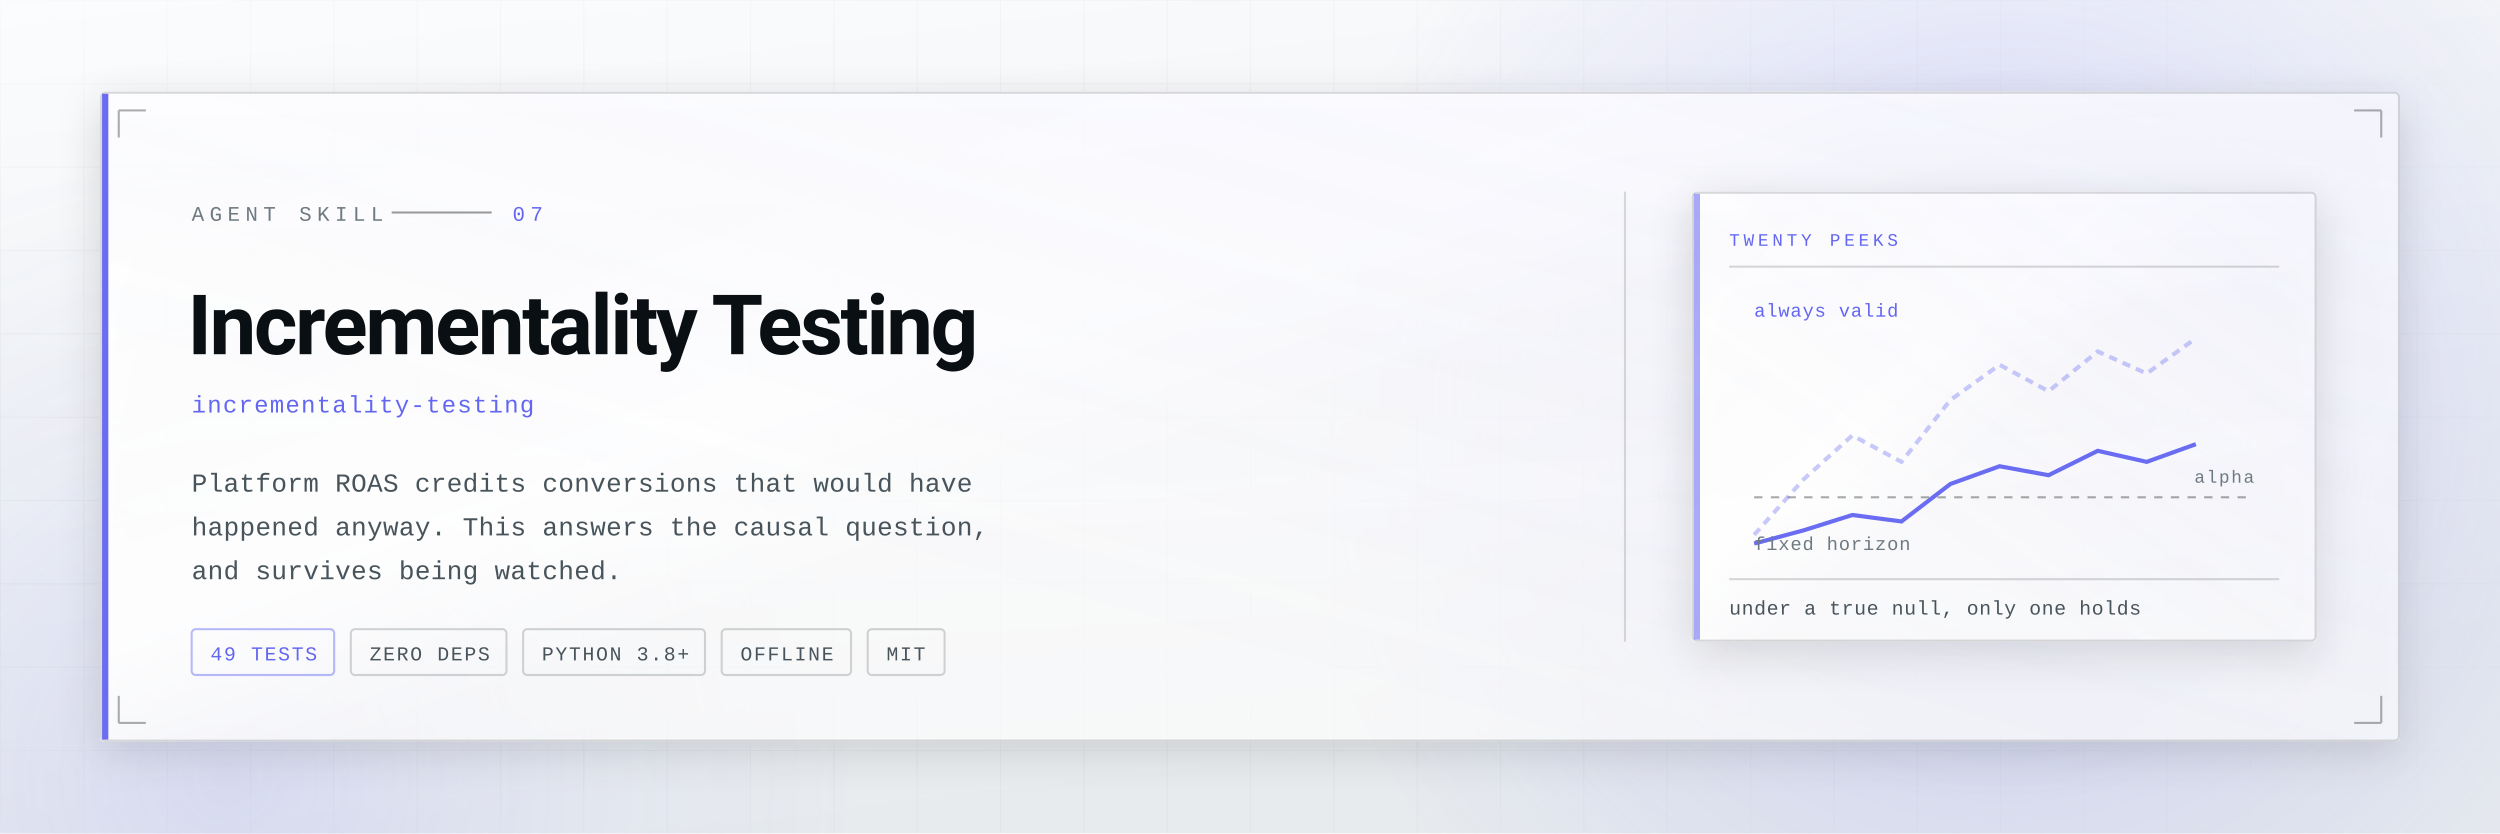
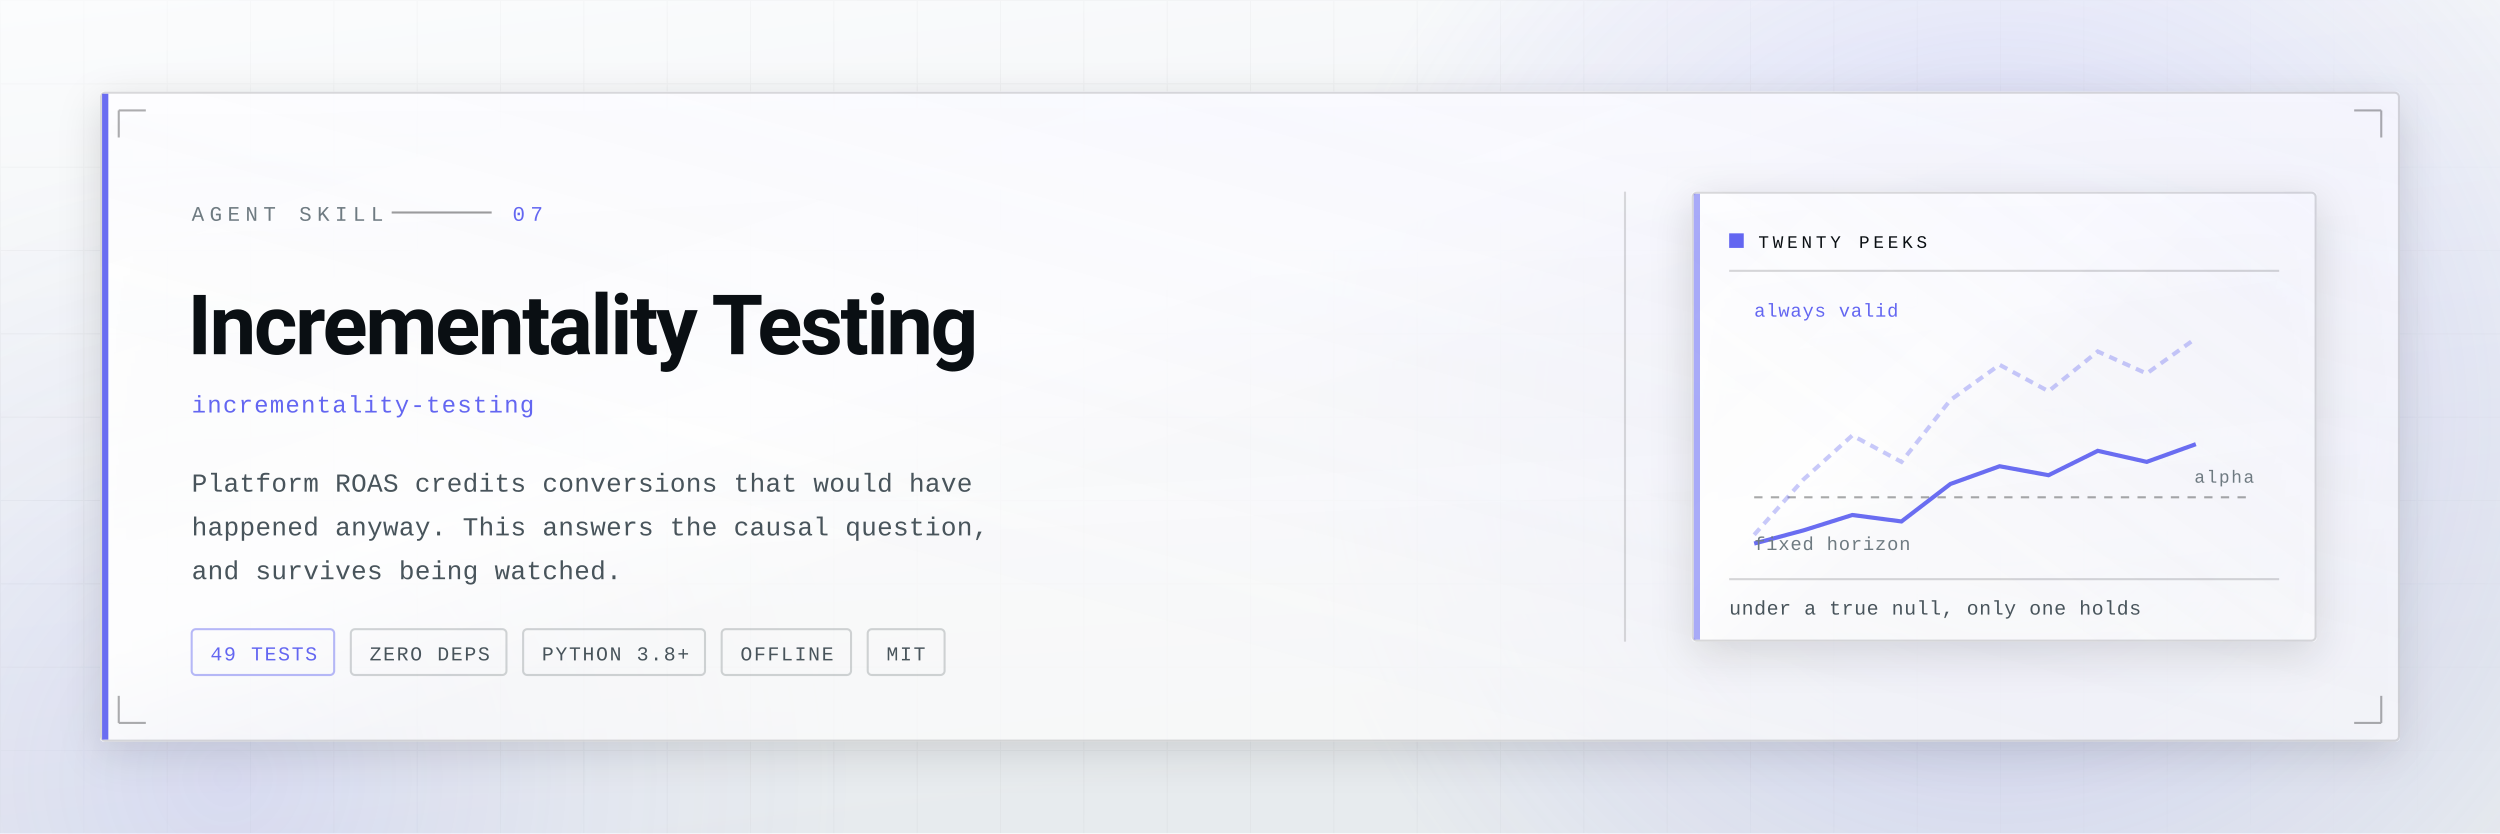
<svg xmlns="http://www.w3.org/2000/svg" width="1200" height="400" viewBox="0 0 1200 400" role="img">
  <defs>
    <linearGradient id="bg1" x1="0" y1="0" x2="0.35" y2="1">
      <stop offset="0" stop-color="#FBFCFD" />
      <stop offset="1" stop-color="#E7EBEE" />
    </linearGradient>
    <pattern id="grid2" width="40" height="40" patternUnits="userSpaceOnUse">
      <path d="M 40 0 L 0 0 0 40" fill="none" stroke="#0A0C0E" stroke-opacity="0.070" stroke-width="1" />
    </pattern>
    <radialGradient id="gmask3" cx="0.42" cy="0.5" r="0.75">
      <stop offset="0" stop-color="#fff" stop-opacity="1" />
      <stop offset="1" stop-color="#fff" stop-opacity="0" />
    </radialGradient>
    <mask id="gmask3m">
      <rect width="1200" height="400" fill="url(#gmask3)" />
    </mask>
    <radialGradient id="glow4" cx="0.5" cy="0.5" r="0.5">
      <stop offset="0" stop-color="#6366F1" stop-opacity="0.300" />
      <stop offset="0.55" stop-color="#6366F1" stop-opacity="0.105" />
      <stop offset="1" stop-color="#6366F1" stop-opacity="0" />
    </radialGradient>
    <radialGradient id="glow5" cx="0.5" cy="0.5" r="0.5">
      <stop offset="0" stop-color="#6366F1" stop-opacity="0.135" />
      <stop offset="0.55" stop-color="#6366F1" stop-opacity="0.047" />
      <stop offset="1" stop-color="#6366F1" stop-opacity="0" />
    </radialGradient>
    <linearGradient id="pane6" x1="0" y1="0" x2="0.2" y2="1">
      <stop offset="0" stop-color="#FFFFFF" stop-opacity="0.950" />
      <stop offset="1" stop-color="#FFFFFF" stop-opacity="0.740" />
    </linearGradient>
    <filter id="sh7" x="-20%" y="-20%" width="140%" height="160%">
      <feDropShadow dx="0" dy="6" stdDeviation="10" flood-color="#0A0C0E" flood-opacity="0.160" />
    </filter>
    <linearGradient id="sheen8" x1="0" y1="0" x2="1" y2="0.8">
      <stop offset="0" stop-color="#FFFFFF" stop-opacity="0" />
      <stop offset="0.42" stop-color="#FFFFFF" stop-opacity="0.765" />
      <stop offset="0.56" stop-color="#FFFFFF" stop-opacity="0" />
    </linearGradient>
    <clipPath id="clip9">
      <rect x="48.0" y="44.0" width="1104.0" height="312.0" rx="2" />
    </clipPath>
    <linearGradient id="edge10" x1="0" y1="0" x2="1" y2="0">
      <stop offset="0" stop-color="#FFFFFF" stop-opacity="0" />
      <stop offset="0.25" stop-color="#FFFFFF" stop-opacity="1.870" />
      <stop offset="0.75" stop-color="#FFFFFF" stop-opacity="0.680" />
      <stop offset="1" stop-color="#FFFFFF" stop-opacity="0" />
    </linearGradient>
    <linearGradient id="tint11" x1="1" y1="0" x2="0" y2="1">
      <stop offset="0" stop-color="#6366F1" stop-opacity="0.055" />
      <stop offset="0.7" stop-color="#6366F1" stop-opacity="0" />
    </linearGradient>
    <linearGradient id="pane12" x1="0" y1="0" x2="0.2" y2="1">
      <stop offset="0" stop-color="#FFFFFF" stop-opacity="0.950" />
      <stop offset="1" stop-color="#FFFFFF" stop-opacity="0.740" />
    </linearGradient>
    <filter id="sh13" x="-20%" y="-20%" width="140%" height="160%">
      <feDropShadow dx="0" dy="6" stdDeviation="10" flood-color="#0A0C0E" flood-opacity="0.160" />
    </filter>
    <linearGradient id="sheen14" x1="0" y1="0" x2="1" y2="0.8">
      <stop offset="0" stop-color="#FFFFFF" stop-opacity="0" />
      <stop offset="0.42" stop-color="#FFFFFF" stop-opacity="0.765" />
      <stop offset="0.56" stop-color="#FFFFFF" stop-opacity="0" />
    </linearGradient>
    <clipPath id="clip15">
      <rect x="812.0" y="92.0" width="300.0" height="216.0" rx="2" />
    </clipPath>
    <linearGradient id="edge16" x1="0" y1="0" x2="1" y2="0">
      <stop offset="0" stop-color="#FFFFFF" stop-opacity="0" />
      <stop offset="0.25" stop-color="#FFFFFF" stop-opacity="1.870" />
      <stop offset="0.75" stop-color="#FFFFFF" stop-opacity="0.680" />
      <stop offset="1" stop-color="#FFFFFF" stop-opacity="0" />
    </linearGradient>
    <linearGradient id="tint17" x1="1" y1="0" x2="0" y2="1">
      <stop offset="0" stop-color="#6366F1" stop-opacity="0.055" />
      <stop offset="0.7" stop-color="#6366F1" stop-opacity="0" />
    </linearGradient>
  </defs>
  <rect width="1200" height="400" fill="url(#bg1)" />
  <rect width="1200" height="400" fill="url(#grid2)" mask="url(#gmask3m)" />
  <circle cx="960.0" cy="200.0" r="340.0" fill="url(#glow4)" />
  <circle cx="110.0" cy="372.0" r="300.0" fill="url(#glow5)" />
  <rect x="48.0" y="44.0" width="1104.0" height="312.0" rx="2" fill="url(#pane6)" filter="url(#sh7)" />
  <g clip-path="url(#clip9)">
    <rect x="48.0" y="44.0" width="1104.0" height="312.0" fill="url(#sheen8)" />
  </g>
  <rect x="48.0" y="44.0" width="1104.0" height="1" fill="url(#edge10)" />
  <rect x="48.0" y="44.0" width="1104.0" height="312.0" rx="2" fill="url(#tint11)" />
  <rect x="48.5" y="44.5" width="1103.0" height="311.0" rx="2" fill="none" stroke="#0A0C0E" stroke-opacity="0.150" stroke-width="1" />
  <rect x="49.0" y="45.0" width="3" height="310.0" fill="#6366F1" fill-opacity="0.95" />
  <path d="M 57.0 53.0 h 13.0 M 57.0 53.0 v 13.0" stroke="#0A0C0E" stroke-opacity="0.330" stroke-width="1" />
  <path d="M 1143.0 53.0 h -13.0 M 1143.0 53.0 v 13.0" stroke="#0A0C0E" stroke-opacity="0.330" stroke-width="1" />
  <path d="M 57.0 347.0 h 13.0 M 57.0 347.0 v -13.0" stroke="#0A0C0E" stroke-opacity="0.330" stroke-width="1" />
  <path d="M 1143.0 347.0 h -13.0 M 1143.0 347.0 v -13.0" stroke="#0A0C0E" stroke-opacity="0.330" stroke-width="1" />
  <text x="92.0" y="106.0" font-family="ui-monospace, SFMono-Regular, Menlo, Consolas, &quot;Liberation Mono&quot;, monospace" font-size="10.0" font-weight="400" fill="#6E7A81" text-anchor="start" letter-spacing="2.60">AGENT SKILL</text>
  <line x1="188.0" y1="102.0" x2="236.0" y2="102.0" stroke="#0A0C0E" stroke-opacity="0.400" stroke-width="1.0" />
  <text x="246.0" y="106.0" font-family="ui-monospace, SFMono-Regular, Menlo, Consolas, &quot;Liberation Mono&quot;, monospace" font-size="10.0" font-weight="400" fill="#6366F1" text-anchor="start" letter-spacing="2.60">07</text>
  <text x="90.0" y="170.0" font-family="system-ui, -apple-system, &quot;Segoe UI&quot;, Roboto, Helvetica, Arial, sans-serif" font-size="40.0" font-weight="700" fill="#0A0F13" text-anchor="start" letter-spacing="-1.10">Incrementality Testing</text>
  <text x="92.0" y="198.0" font-family="ui-monospace, SFMono-Regular, Menlo, Consolas, &quot;Liberation Mono&quot;, monospace" font-size="11.5" font-weight="400" fill="#6366F1" text-anchor="start" letter-spacing="0.60">incrementality-testing</text>
  <text x="92.0" y="236.0" font-family="ui-monospace, SFMono-Regular, Menlo, Consolas, &quot;Liberation Mono&quot;, monospace" font-size="12.5" font-weight="400" fill="#48545B" text-anchor="start" letter-spacing="0.15">Platform ROAS credits conversions that would have</text>
  <text x="92.0" y="257.0" font-family="ui-monospace, SFMono-Regular, Menlo, Consolas, &quot;Liberation Mono&quot;, monospace" font-size="12.5" font-weight="400" fill="#48545B" text-anchor="start" letter-spacing="0.15">happened anyway. This answers the causal question,</text>
  <text x="92.0" y="278.0" font-family="ui-monospace, SFMono-Regular, Menlo, Consolas, &quot;Liberation Mono&quot;, monospace" font-size="12.5" font-weight="400" fill="#48545B" text-anchor="start" letter-spacing="0.15">and survives being watched.</text>
  <rect x="92.0" y="302.0" width="68.4" height="22" rx="2" fill="none" stroke="#6366F1" stroke-opacity="0.450" />
  <text x="101.0" y="317.0" font-family="ui-monospace, SFMono-Regular, Menlo, Consolas, &quot;Liberation Mono&quot;, monospace" font-size="9.5" font-weight="400" fill="#6366F1" text-anchor="start" letter-spacing="0.80">49 TESTS</text>
  <rect x="168.4" y="302.0" width="74.7" height="22" rx="2" fill="none" stroke="#48545B" stroke-opacity="0.240" />
  <text x="177.4" y="317.0" font-family="ui-monospace, SFMono-Regular, Menlo, Consolas, &quot;Liberation Mono&quot;, monospace" font-size="9.5" font-weight="400" fill="#48545B" text-anchor="start" letter-spacing="0.80">ZERO DEPS</text>
  <rect x="251.1" y="302.0" width="87.3" height="22" rx="2" fill="none" stroke="#48545B" stroke-opacity="0.240" />
  <text x="260.1" y="317.0" font-family="ui-monospace, SFMono-Regular, Menlo, Consolas, &quot;Liberation Mono&quot;, monospace" font-size="9.5" font-weight="400" fill="#48545B" text-anchor="start" letter-spacing="0.80">PYTHON 3.8+</text>
  <rect x="346.4" y="302.0" width="62.1" height="22" rx="2" fill="none" stroke="#48545B" stroke-opacity="0.240" />
  <text x="355.4" y="317.0" font-family="ui-monospace, SFMono-Regular, Menlo, Consolas, &quot;Liberation Mono&quot;, monospace" font-size="9.5" font-weight="400" fill="#48545B" text-anchor="start" letter-spacing="0.80">OFFLINE</text>
  <rect x="416.5" y="302.0" width="36.9" height="22" rx="2" fill="none" stroke="#48545B" stroke-opacity="0.240" />
  <text x="425.5" y="317.0" font-family="ui-monospace, SFMono-Regular, Menlo, Consolas, &quot;Liberation Mono&quot;, monospace" font-size="9.5" font-weight="400" fill="#48545B" text-anchor="start" letter-spacing="0.80">MIT</text>
  <line x1="780.0" y1="92.0" x2="780.0" y2="308.0" stroke="#0A0C0E" stroke-opacity="0.140" stroke-width="1.0" />
  <rect x="812.0" y="92.0" width="300.0" height="216.0" rx="2" fill="url(#pane12)" filter="url(#sh13)" />
  <g clip-path="url(#clip15)">
    <rect x="812.0" y="92.0" width="300.0" height="216.0" fill="url(#sheen14)" />
  </g>
  <rect x="812.0" y="92.0" width="300.0" height="1" fill="url(#edge16)" />
  <rect x="812.0" y="92.0" width="300.0" height="216.0" rx="2" fill="url(#tint17)" />
  <rect x="812.5" y="92.5" width="299.0" height="215.0" rx="2" fill="none" stroke="#0A0C0E" stroke-opacity="0.150" stroke-width="1" />
  <rect x="813.0" y="93.0" width="3" height="214.0" fill="#6366F1" fill-opacity="0.55" />
-   <text x="830.0" y="118.0" font-family="ui-monospace, SFMono-Regular, Menlo, Consolas, &quot;Liberation Mono&quot;, monospace" font-size="8.5" font-weight="400" fill="#6366F1" text-anchor="start" letter-spacing="1.80">TWENTY PEEKS</text>
-   <line x1="830.0" y1="128.0" x2="1094.0" y2="128.0" stroke="#0A0C0E" stroke-opacity="0.160" stroke-width="1.0" />
+   <rect x="830.0" y="112.0" width="7" height="7" fill="#6366F1" />
+   <text x="844.0" y="119.0" font-family="ui-monospace, SFMono-Regular, Menlo, Consolas, &quot;Liberation Mono&quot;, monospace" font-size="8.5" font-weight="400" fill="#0A0F13" text-anchor="start" letter-spacing="1.80">TWENTY PEEKS</text>
+   <line x1="830.0" y1="130.0" x2="1094.0" y2="130.0" stroke="#0A0C0E" stroke-opacity="0.160" stroke-width="1.0" />
  <line x1="842.0" y1="238.7" x2="1082.0" y2="238.7" stroke="#0A0C0E" stroke-opacity="0.350" stroke-width="1.0" stroke-dasharray="4 4" />
  <text x="1082.0" y="231.7" font-family="ui-monospace, SFMono-Regular, Menlo, Consolas, &quot;Liberation Mono&quot;, monospace" font-size="8.5" font-weight="400" fill="#6E7A81" text-anchor="end" letter-spacing="0.80">alpha</text>
  <polyline points="842.0,256.7 865.6,230.2 889.1,209.0 912.7,221.7 936.2,192.0 959.8,175.1 983.3,187.8 1006.9,168.7 1030.4,179.3 1054.0,162.4" fill="none" stroke="#6366F1" stroke-opacity="0.34" stroke-width="2" stroke-dasharray="4 3" />
  <polyline points="842.0,260.9 865.6,254.6 889.1,247.2 912.7,250.3 936.2,232.3 959.8,223.8 983.3,228.1 1006.9,216.4 1030.4,221.7 1054.0,213.2" fill="none" stroke="#6366F1" stroke-opacity="0.95" stroke-width="2" />
  <text x="842.0" y="152.0" font-family="ui-monospace, SFMono-Regular, Menlo, Consolas, &quot;Liberation Mono&quot;, monospace" font-size="9.0" font-weight="400" fill="#6366F1" text-anchor="start" letter-spacing="0.40">always valid</text>
  <text x="842.0" y="264.0" font-family="ui-monospace, SFMono-Regular, Menlo, Consolas, &quot;Liberation Mono&quot;, monospace" font-size="9.0" font-weight="400" fill="#6E7A81" text-anchor="start" letter-spacing="0.40">fixed horizon</text>
  <line x1="830.0" y1="278.0" x2="1094.0" y2="278.0" stroke="#0A0C0E" stroke-opacity="0.160" stroke-width="1.0" />
  <text x="830.0" y="295.0" font-family="ui-monospace, SFMono-Regular, Menlo, Consolas, &quot;Liberation Mono&quot;, monospace" font-size="9.5" font-weight="400" fill="#48545B" text-anchor="start" letter-spacing="0.30">under a true null, only one holds</text>
</svg>
